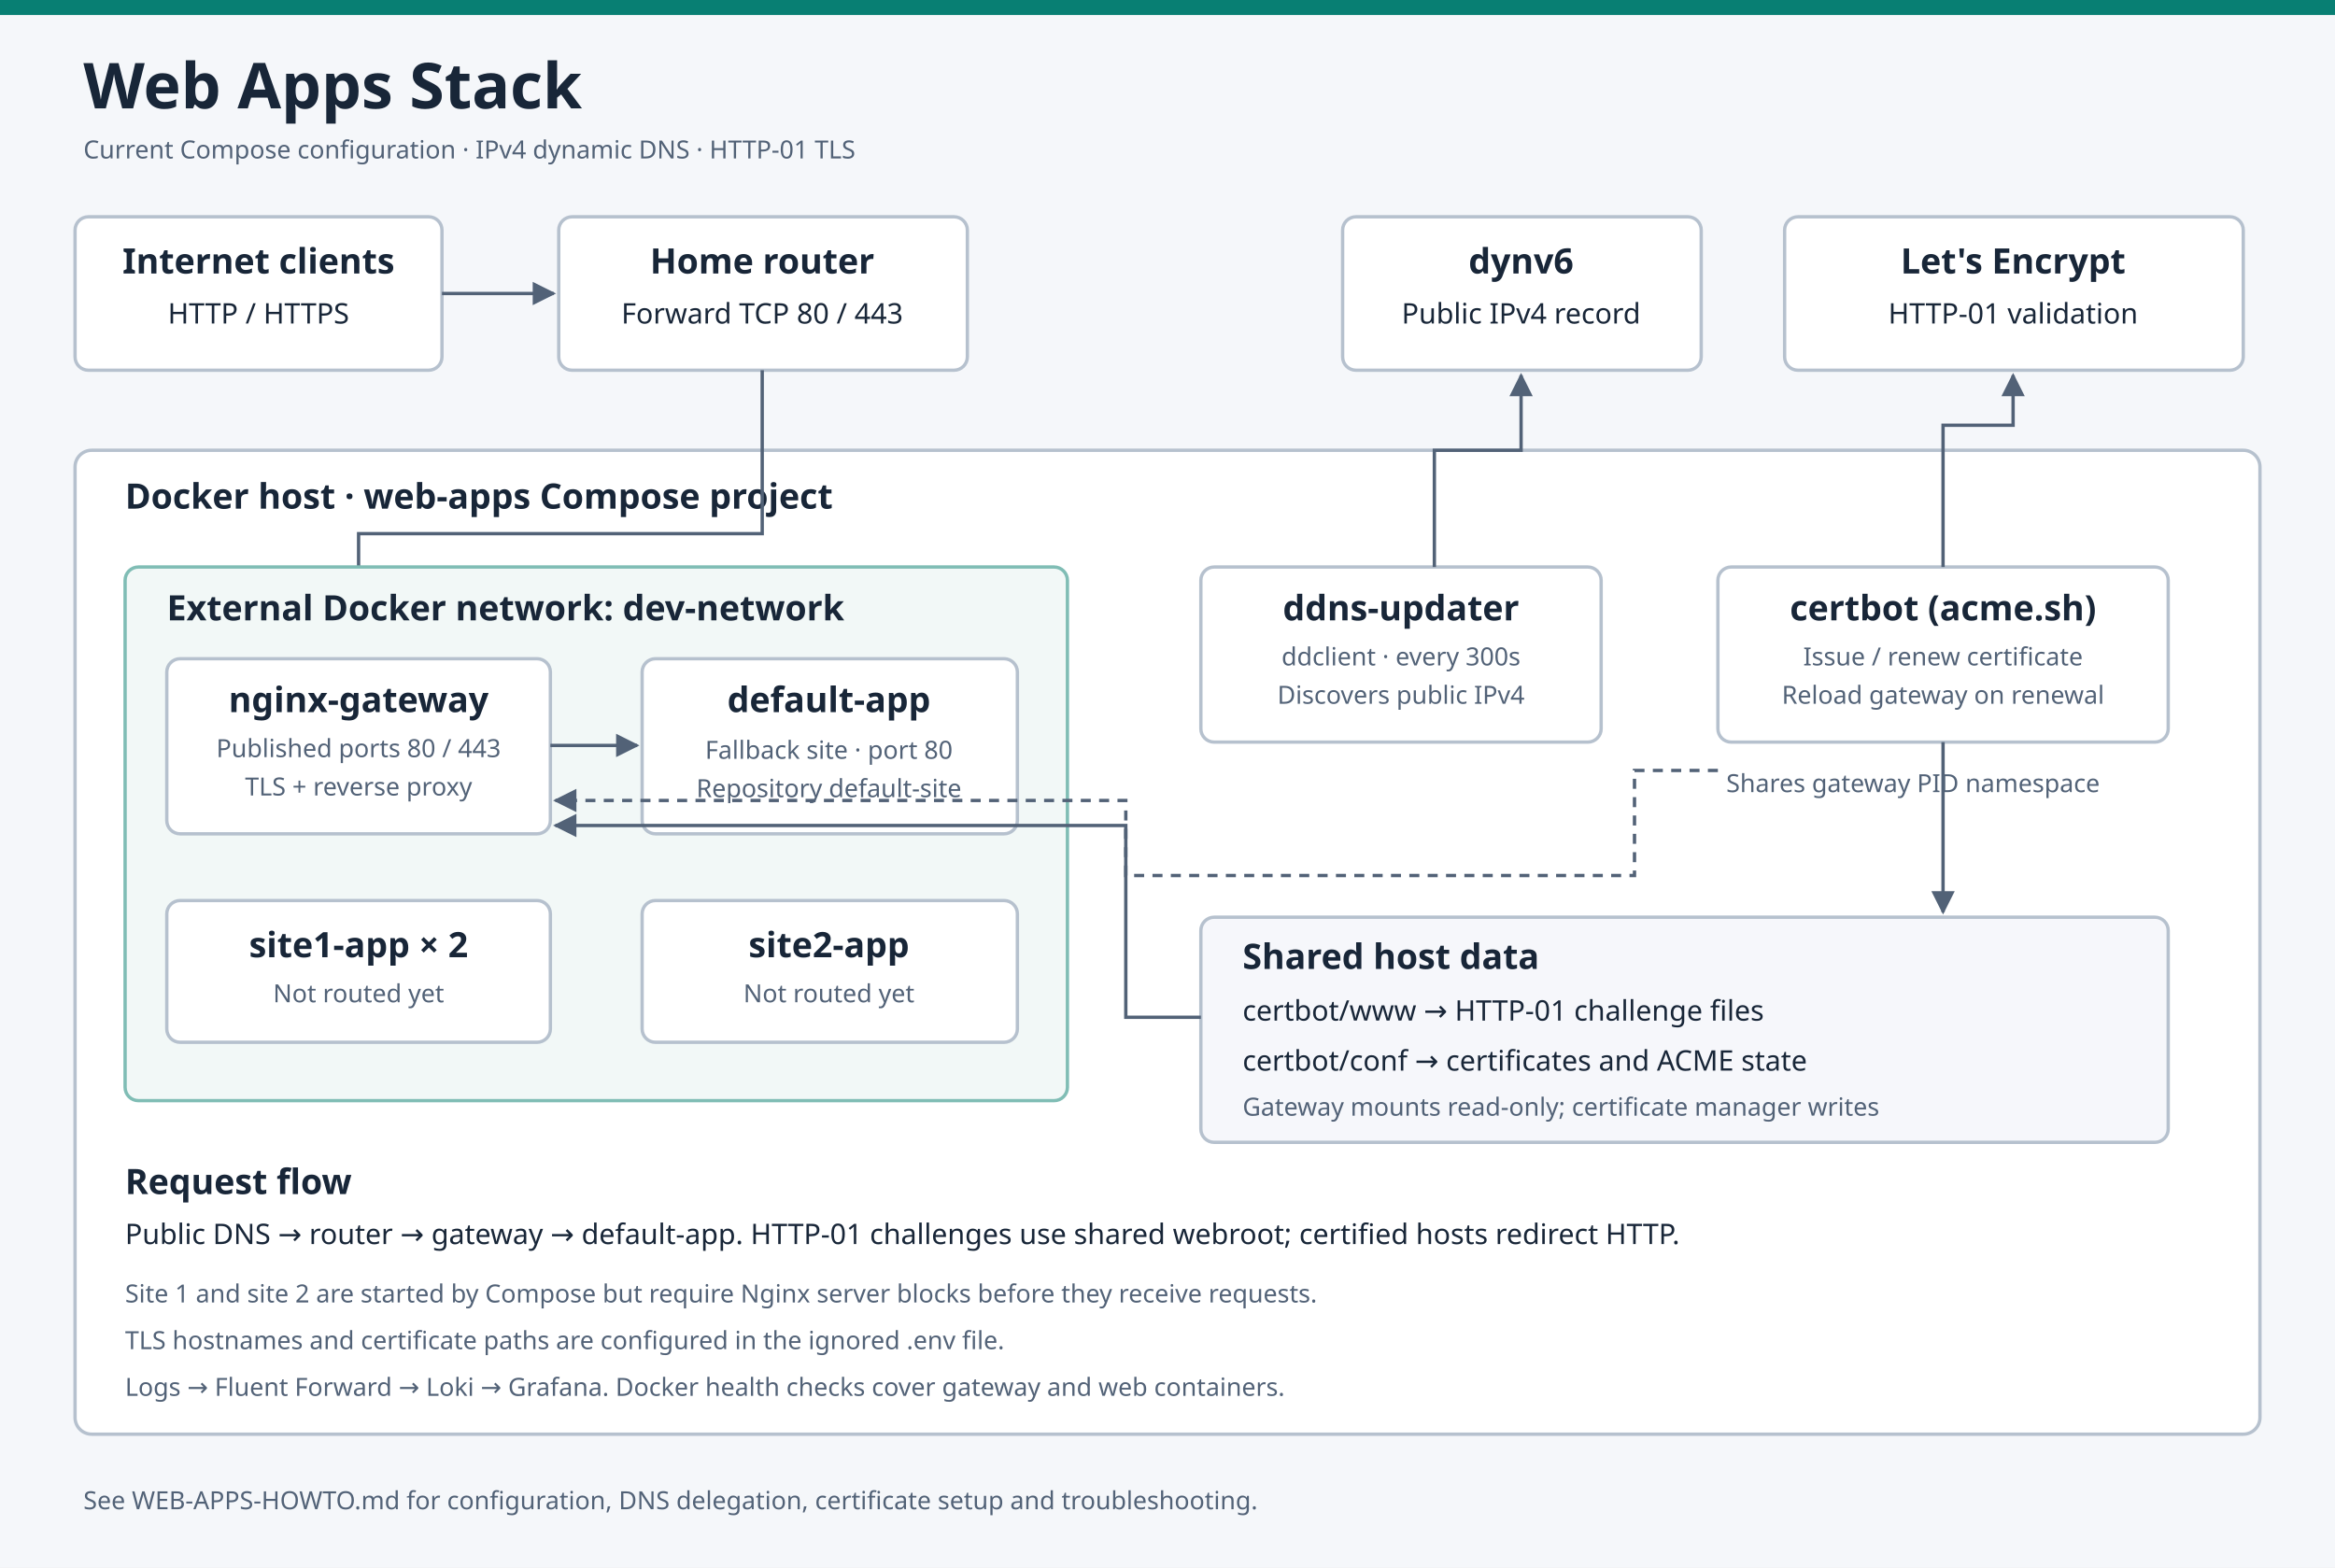
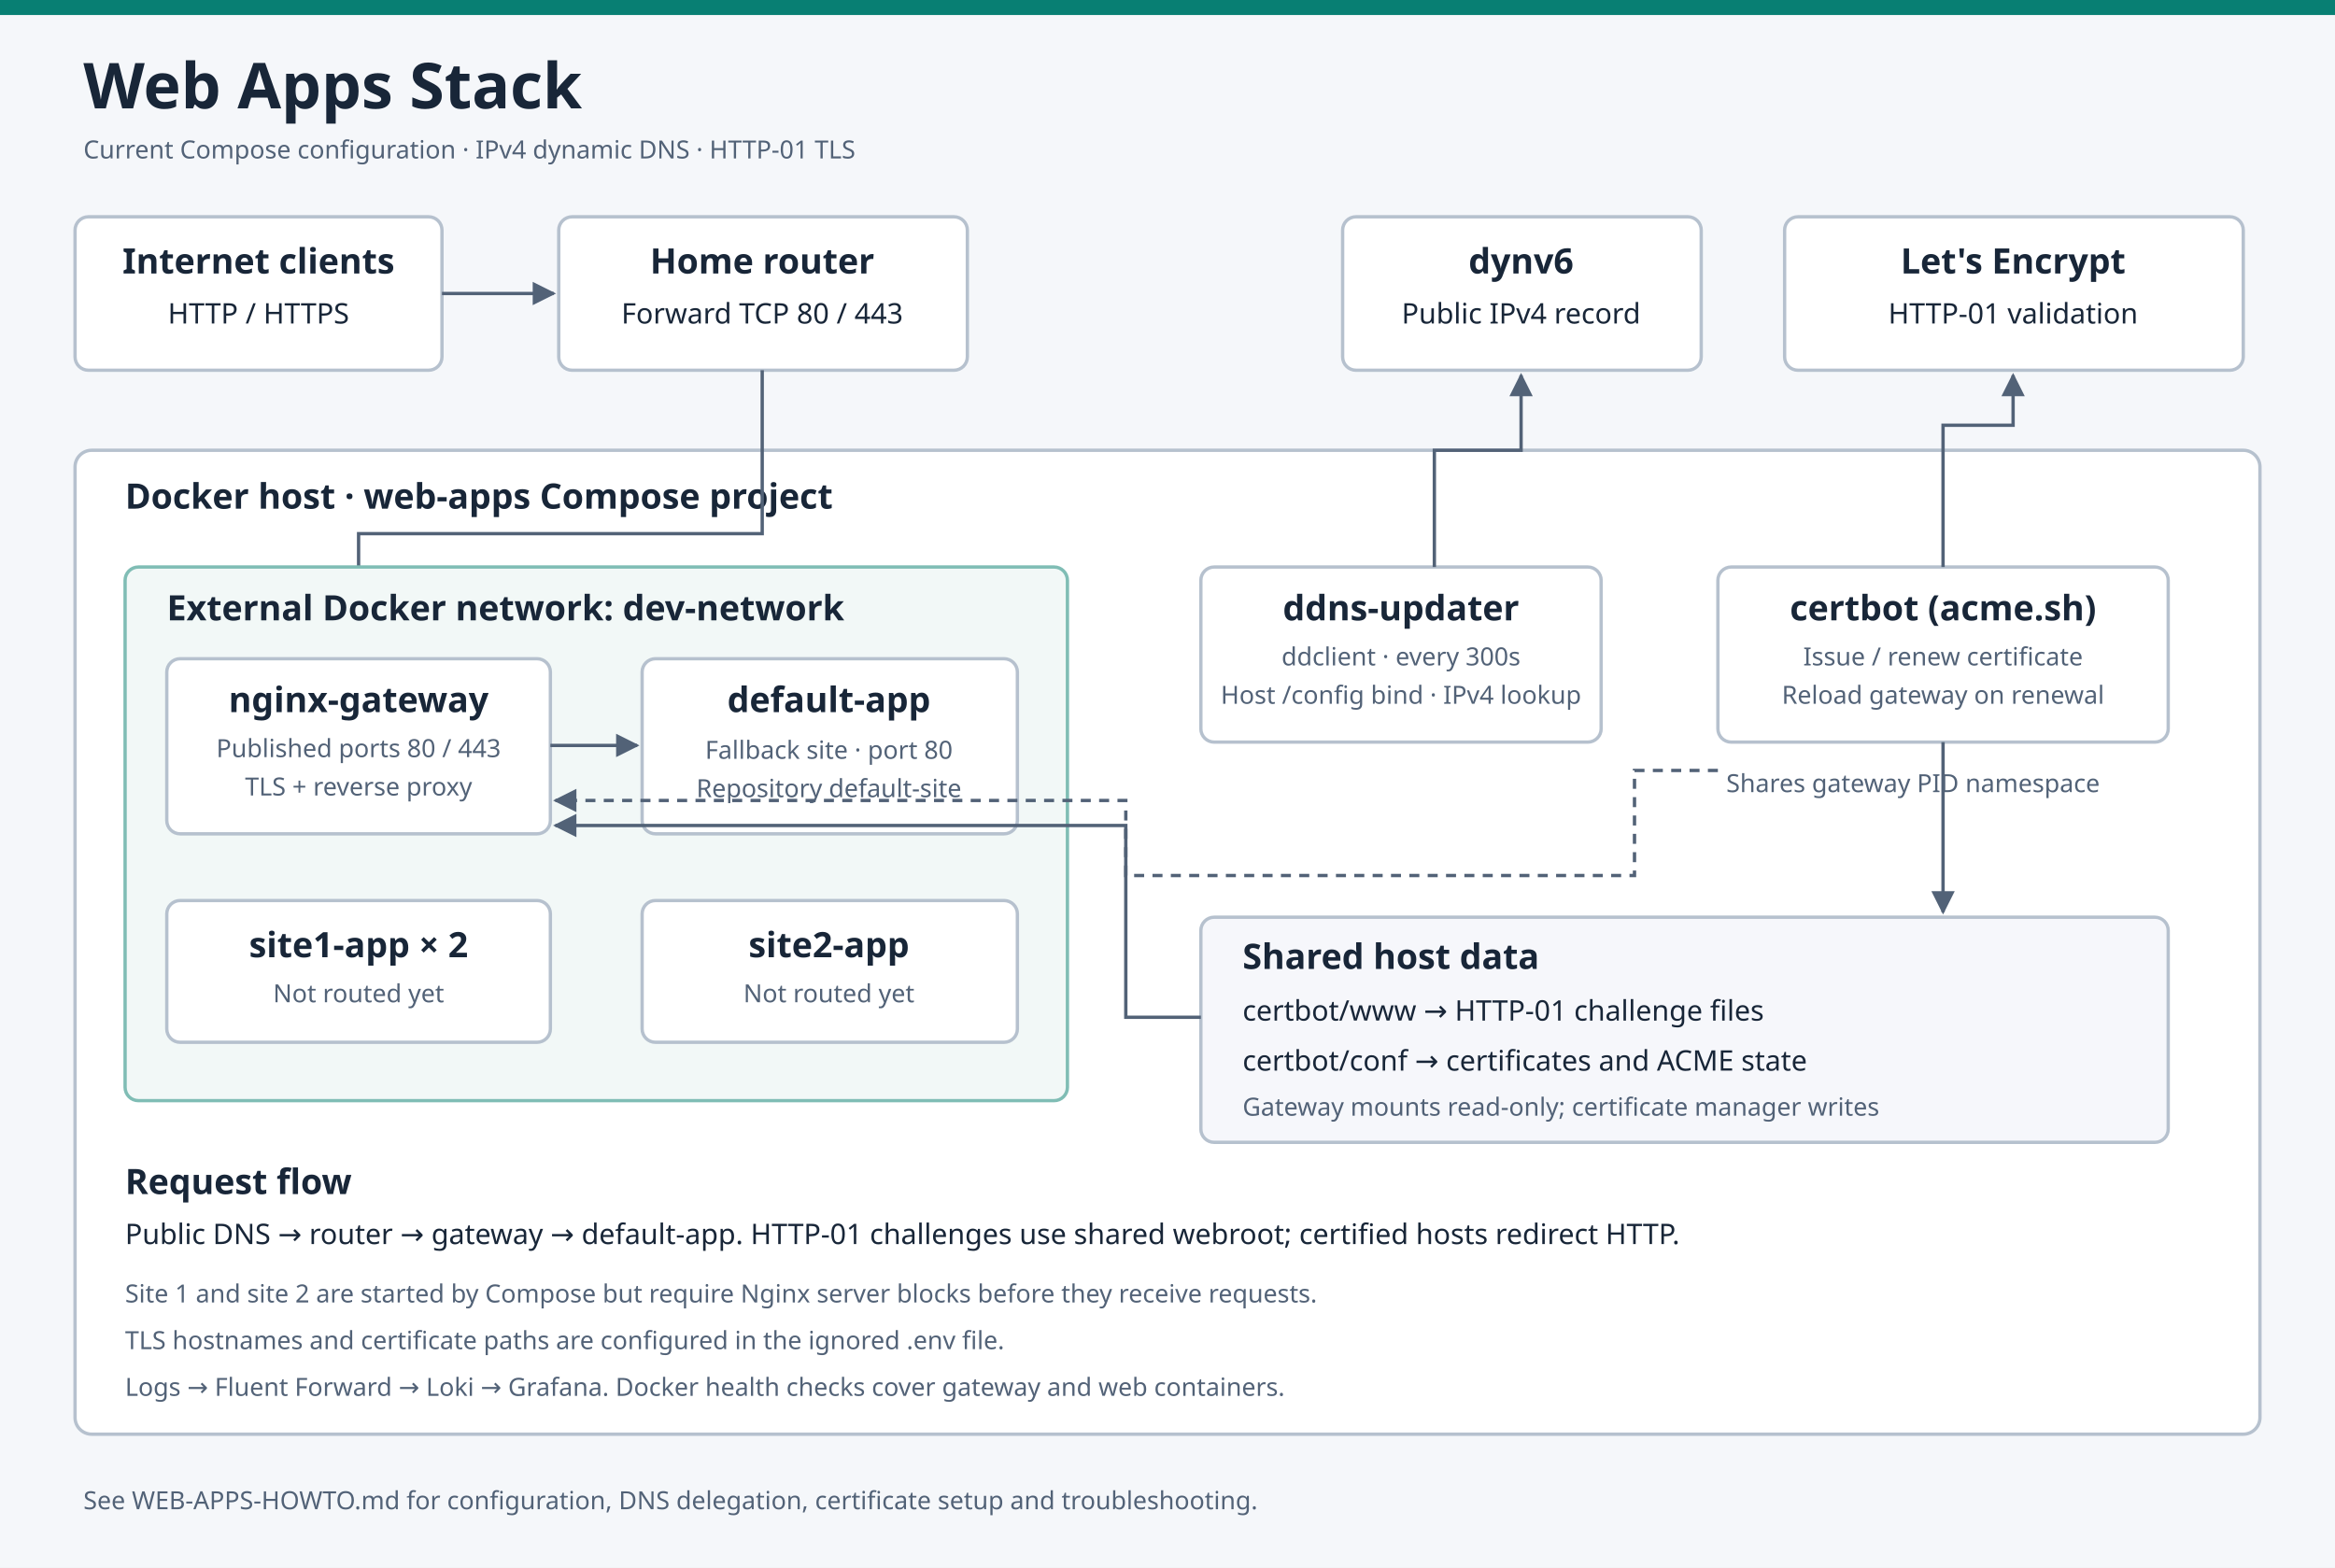
<svg xmlns="http://www.w3.org/2000/svg" width="1400" height="940" viewBox="0 0 1400 940" role="img" aria-labelledby="title description">
  <defs>
    <marker id="arrow" viewBox="0 0 10 10" refX="9" refY="5" markerWidth="7" markerHeight="7" orient="auto-start-reverse">
      <path d="M0 0 L10 5 L0 10 z" fill="#526277" />
    </marker>
    <style>
      text { font-family: 'Segoe UI', sans-serif; fill: #182638; }
      .title { font-size: 38px; font-weight: 700; }
      .heading { font-size: 21px; font-weight: 700; }
      .body { font-size: 17px; }
      .small { font-size: 15px; fill: #526277; }
      .line { fill: none; stroke: #526277; stroke-width: 2; marker-end: url(#arrow); }
      .dashed { stroke-dasharray: 6 5; }
      .box { fill: #fff; stroke: #b6c1ce; stroke-width: 2; }
    </style>
  </defs>
  <rect width="1400" height="940" fill="#f5f7fa" />
  <rect width="1400" height="9" fill="#087f73" />
  <text x="50" y="65" class="title">Web Apps Stack</text>
  <text x="50" y="95" class="small">Current Compose configuration · IPv4 dynamic DNS · HTTP-01 TLS</text>
  <rect x="45" y="130" width="220" height="92" rx="8" class="box" />
  <text x="155" y="164" text-anchor="middle" class="heading">Internet clients</text>
  <text x="155" y="194" text-anchor="middle" class="body">HTTP / HTTPS</text>
  <rect x="335" y="130" width="245" height="92" rx="8" class="box" />
  <text x="457" y="164" text-anchor="middle" class="heading">Home router</text>
  <text x="457" y="194" text-anchor="middle" class="body">Forward TCP 80 / 443</text>
  <path d="M265 176 H332" class="line" />
  <rect x="805" y="130" width="215" height="92" rx="8" class="box" />
  <text x="912" y="164" text-anchor="middle" class="heading">dynv6</text>
  <text x="912" y="194" text-anchor="middle" class="body">Public IPv4 record</text>
  <rect x="1070" y="130" width="275" height="92" rx="8" class="box" />
  <text x="1207" y="164" text-anchor="middle" class="heading">Let's Encrypt</text>
  <text x="1207" y="194" text-anchor="middle" class="body">HTTP-01 validation</text>
  <rect x="45" y="270" width="1310" height="590" rx="10" fill="#fff" stroke="#b6c1ce" stroke-width="2" />
  <text x="75" y="305" class="heading">Docker host · web-apps Compose project</text>
  <path d="M457 222 V320 H215 V392" class="line" />
  <rect x="75" y="340" width="565" height="320" rx="8" fill="#f2f8f7" stroke="#80bdb5" stroke-width="2" />
  <text x="100" y="372" class="heading">External Docker network: dev-network</text>
  <rect x="100" y="395" width="230" height="105" rx="8" class="box" />
  <text x="215" y="427" text-anchor="middle" class="heading">nginx-gateway</text>
  <text x="215" y="454" text-anchor="middle" class="small">Published ports 80 / 443</text>
  <text x="215" y="477" text-anchor="middle" class="small">TLS + reverse proxy</text>
  <rect x="385" y="395" width="225" height="105" rx="8" class="box" />
  <text x="497" y="427" text-anchor="middle" class="heading">default-app</text>
  <text x="497" y="455" text-anchor="middle" class="small">Fallback site · port 80</text>
  <text x="497" y="478" text-anchor="middle" class="small">Repository default-site</text>
  <path d="M330 447 H382" class="line" />
  <rect x="100" y="540" width="230" height="85" rx="8" class="box" />
  <text x="215" y="574" text-anchor="middle" class="heading">site1-app × 2</text>
  <text x="215" y="601" text-anchor="middle" class="small">Not routed yet</text>
  <rect x="385" y="540" width="225" height="85" rx="8" class="box" />
  <text x="497" y="574" text-anchor="middle" class="heading">site2-app</text>
  <text x="497" y="601" text-anchor="middle" class="small">Not routed yet</text>
  <rect x="720" y="340" width="240" height="105" rx="8" class="box" />
  <text x="840" y="372" text-anchor="middle" class="heading">ddns-updater</text>
  <text x="840" y="399" text-anchor="middle" class="small">ddclient · every 300s</text>
-   <text x="840" y="422" text-anchor="middle" class="small">Discovers public IPv4</text>
+   <text x="840" y="422" text-anchor="middle" class="small">Host /config bind · IPv4 lookup</text>
  <path d="M860 340 V270 H912 V225" class="line" />
  <rect x="1030" y="340" width="270" height="105" rx="8" class="box" />
  <text x="1165" y="372" text-anchor="middle" class="heading">certbot (acme.sh)</text>
  <text x="1165" y="399" text-anchor="middle" class="small">Issue / renew certificate</text>
  <text x="1165" y="422" text-anchor="middle" class="small">Reload gateway on renewal</text>
  <path d="M1165 340 V255 H1207 V225" class="line" />
  <text x="1035" y="475" class="small">Shares gateway PID namespace</text>
  <path d="M1030 462 H980 V525 H675 V480 H333" class="line dashed" />
  <rect x="720" y="550" width="580" height="135" rx="8" fill="#f6f7fb" stroke="#b6c1ce" stroke-width="2" />
  <text x="745" y="581" class="heading">Shared host data</text>
  <text x="745" y="612" class="body">certbot/www → HTTP-01 challenge files</text>
  <text x="745" y="642" class="body">certbot/conf → certificates and ACME state</text>
  <text x="745" y="669" class="small">Gateway mounts read-only; certificate manager writes</text>
  <path d="M1165 445 V547" class="line" />
  <path d="M720 610 H675 V495 H333" class="line" />
  <text x="75" y="716" class="heading">Request flow</text>
  <text x="75" y="746" class="body">Public DNS → router → gateway → default-app. HTTP-01 challenges use shared webroot; certified hosts redirect HTTP.</text>
  <text x="75" y="781" class="small">Site 1 and site 2 are started by Compose but require Nginx server blocks before they receive requests.</text>
  <text x="75" y="809" class="small">TLS hostnames and certificate paths are configured in the ignored .env file.</text>
  <text x="75" y="837" class="small">Logs → Fluent Forward → Loki → Grafana. Docker health checks cover gateway and web containers.</text>
  <text x="50" y="905" class="small">See WEB-APPS-HOWTO.md for configuration, DNS delegation, certificate setup and troubleshooting.</text>
</svg>
